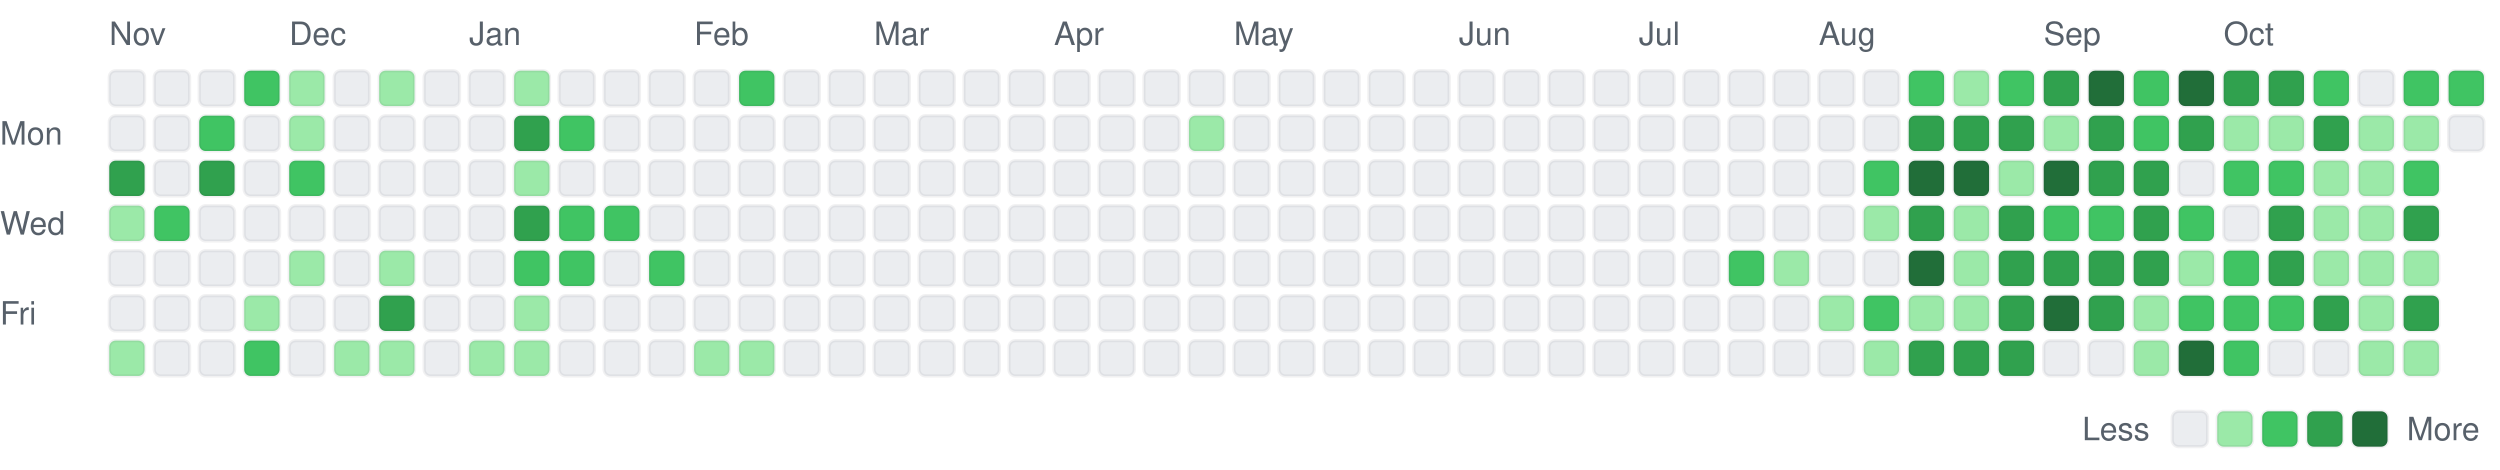
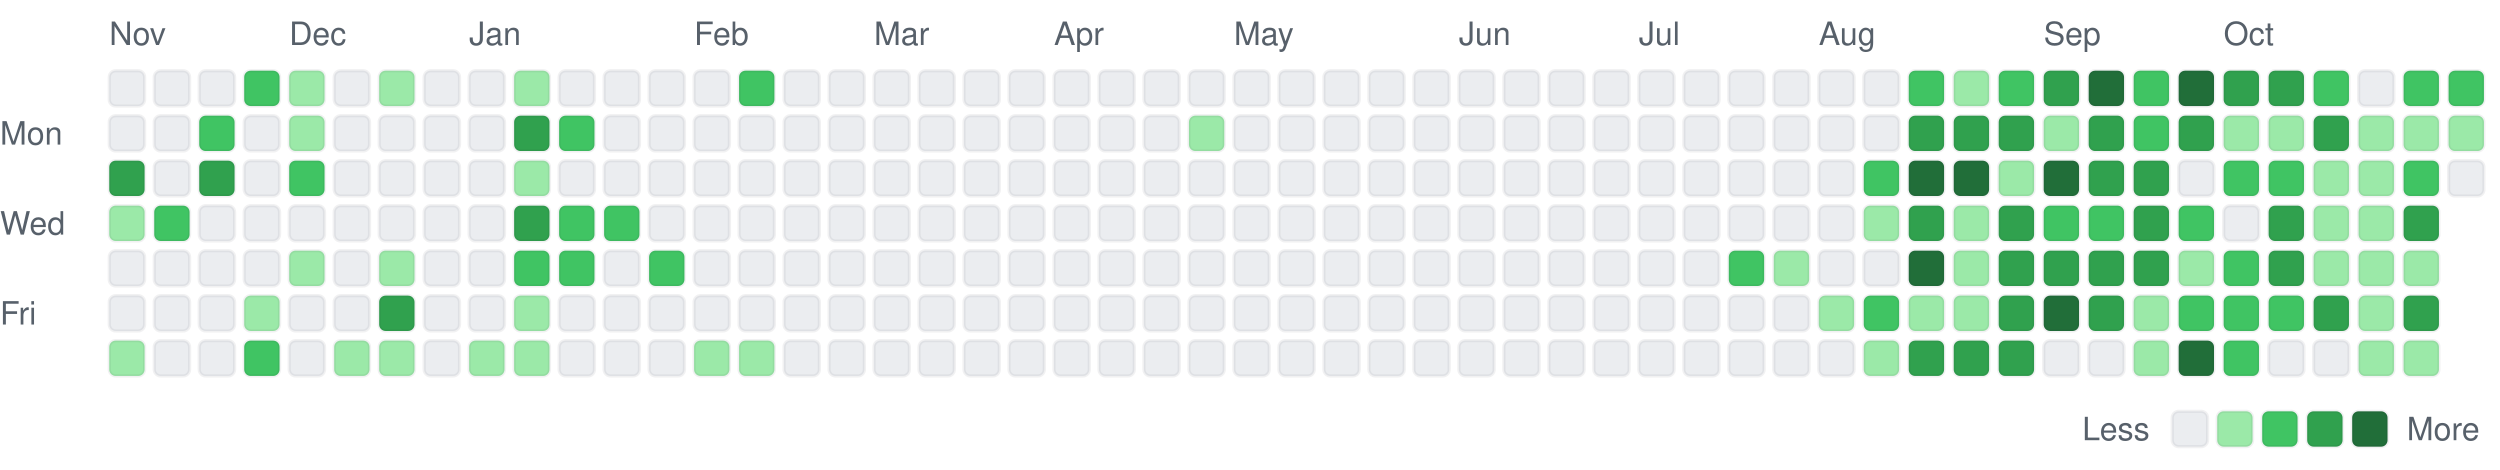
<svg xmlns="http://www.w3.org/2000/svg" width="778" height="146" viewBox="0 0 778 146" role="img" aria-label="LeetCode submissions per day, last 53 weeks">
  <style>text{font:10px -apple-system, Segoe UI, Helvetica, Arial, sans-serif;fill:#57606a}rect{rx:2px;ry:2px;stroke:rgba(27,31,35,.06);stroke-width:1px}.l0{fill:#ebedf0}.l1{fill:#9be9a8}.l2{fill:#40c463}.l3{fill:#30a14e}.l4{fill:#216e39}@media (prefers-color-scheme:dark){text{fill:#8b949e}rect{stroke:rgba(255,255,255,.05)}.l0{fill:#161b22}.l1{fill:#0e4429}.l2{fill:#006d32}.l3{fill:#26a641}.l4{fill:#39d353}}</style>
  <text x="34" y="14">Nov</text>
  <rect class="l0" x="34" y="22" width="11" height="11" />
  <rect class="l0" x="34" y="36" width="11" height="11" />
  <rect class="l3" x="34" y="50" width="11" height="11" />
  <rect class="l1" x="34" y="64" width="11" height="11" />
  <rect class="l0" x="34" y="78" width="11" height="11" />
  <rect class="l0" x="34" y="92" width="11" height="11" />
  <rect class="l1" x="34" y="106" width="11" height="11" />
  <rect class="l0" x="48" y="22" width="11" height="11" />
  <rect class="l0" x="48" y="36" width="11" height="11" />
  <rect class="l0" x="48" y="50" width="11" height="11" />
  <rect class="l2" x="48" y="64" width="11" height="11" />
  <rect class="l0" x="48" y="78" width="11" height="11" />
  <rect class="l0" x="48" y="92" width="11" height="11" />
  <rect class="l0" x="48" y="106" width="11" height="11" />
  <rect class="l0" x="62" y="22" width="11" height="11" />
  <rect class="l2" x="62" y="36" width="11" height="11" />
  <rect class="l3" x="62" y="50" width="11" height="11" />
  <rect class="l0" x="62" y="64" width="11" height="11" />
  <rect class="l0" x="62" y="78" width="11" height="11" />
  <rect class="l0" x="62" y="92" width="11" height="11" />
  <rect class="l0" x="62" y="106" width="11" height="11" />
  <rect class="l2" x="76" y="22" width="11" height="11" />
  <rect class="l0" x="76" y="36" width="11" height="11" />
  <rect class="l0" x="76" y="50" width="11" height="11" />
  <rect class="l0" x="76" y="64" width="11" height="11" />
  <rect class="l0" x="76" y="78" width="11" height="11" />
  <rect class="l1" x="76" y="92" width="11" height="11" />
  <rect class="l2" x="76" y="106" width="11" height="11" />
  <text x="90" y="14">Dec</text>
  <rect class="l1" x="90" y="22" width="11" height="11" />
  <rect class="l1" x="90" y="36" width="11" height="11" />
  <rect class="l2" x="90" y="50" width="11" height="11" />
  <rect class="l0" x="90" y="64" width="11" height="11" />
  <rect class="l1" x="90" y="78" width="11" height="11" />
  <rect class="l0" x="90" y="92" width="11" height="11" />
  <rect class="l0" x="90" y="106" width="11" height="11" />
  <rect class="l0" x="104" y="22" width="11" height="11" />
  <rect class="l0" x="104" y="36" width="11" height="11" />
  <rect class="l0" x="104" y="50" width="11" height="11" />
  <rect class="l0" x="104" y="64" width="11" height="11" />
  <rect class="l0" x="104" y="78" width="11" height="11" />
  <rect class="l0" x="104" y="92" width="11" height="11" />
  <rect class="l1" x="104" y="106" width="11" height="11" />
  <rect class="l1" x="118" y="22" width="11" height="11" />
  <rect class="l0" x="118" y="36" width="11" height="11" />
  <rect class="l0" x="118" y="50" width="11" height="11" />
  <rect class="l0" x="118" y="64" width="11" height="11" />
  <rect class="l1" x="118" y="78" width="11" height="11" />
  <rect class="l3" x="118" y="92" width="11" height="11" />
  <rect class="l1" x="118" y="106" width="11" height="11" />
  <rect class="l0" x="132" y="22" width="11" height="11" />
  <rect class="l0" x="132" y="36" width="11" height="11" />
  <rect class="l0" x="132" y="50" width="11" height="11" />
  <rect class="l0" x="132" y="64" width="11" height="11" />
  <rect class="l0" x="132" y="78" width="11" height="11" />
  <rect class="l0" x="132" y="92" width="11" height="11" />
  <rect class="l0" x="132" y="106" width="11" height="11" />
  <text x="146" y="14">Jan</text>
  <rect class="l0" x="146" y="22" width="11" height="11" />
  <rect class="l0" x="146" y="36" width="11" height="11" />
  <rect class="l0" x="146" y="50" width="11" height="11" />
  <rect class="l0" x="146" y="64" width="11" height="11" />
  <rect class="l0" x="146" y="78" width="11" height="11" />
  <rect class="l0" x="146" y="92" width="11" height="11" />
  <rect class="l1" x="146" y="106" width="11" height="11" />
  <rect class="l1" x="160" y="22" width="11" height="11" />
  <rect class="l3" x="160" y="36" width="11" height="11" />
  <rect class="l1" x="160" y="50" width="11" height="11" />
  <rect class="l3" x="160" y="64" width="11" height="11" />
  <rect class="l2" x="160" y="78" width="11" height="11" />
  <rect class="l1" x="160" y="92" width="11" height="11" />
  <rect class="l1" x="160" y="106" width="11" height="11" />
  <rect class="l0" x="174" y="22" width="11" height="11" />
  <rect class="l2" x="174" y="36" width="11" height="11" />
  <rect class="l0" x="174" y="50" width="11" height="11" />
  <rect class="l2" x="174" y="64" width="11" height="11" />
  <rect class="l2" x="174" y="78" width="11" height="11" />
  <rect class="l0" x="174" y="92" width="11" height="11" />
  <rect class="l0" x="174" y="106" width="11" height="11" />
  <rect class="l0" x="188" y="22" width="11" height="11" />
  <rect class="l0" x="188" y="36" width="11" height="11" />
  <rect class="l0" x="188" y="50" width="11" height="11" />
  <rect class="l2" x="188" y="64" width="11" height="11" />
  <rect class="l0" x="188" y="78" width="11" height="11" />
  <rect class="l0" x="188" y="92" width="11" height="11" />
  <rect class="l0" x="188" y="106" width="11" height="11" />
  <rect class="l0" x="202" y="22" width="11" height="11" />
  <rect class="l0" x="202" y="36" width="11" height="11" />
  <rect class="l0" x="202" y="50" width="11" height="11" />
  <rect class="l0" x="202" y="64" width="11" height="11" />
  <rect class="l2" x="202" y="78" width="11" height="11" />
  <rect class="l0" x="202" y="92" width="11" height="11" />
  <rect class="l0" x="202" y="106" width="11" height="11" />
  <text x="216" y="14">Feb</text>
  <rect class="l0" x="216" y="22" width="11" height="11" />
  <rect class="l0" x="216" y="36" width="11" height="11" />
  <rect class="l0" x="216" y="50" width="11" height="11" />
  <rect class="l0" x="216" y="64" width="11" height="11" />
  <rect class="l0" x="216" y="78" width="11" height="11" />
  <rect class="l0" x="216" y="92" width="11" height="11" />
  <rect class="l1" x="216" y="106" width="11" height="11" />
  <rect class="l2" x="230" y="22" width="11" height="11" />
  <rect class="l0" x="230" y="36" width="11" height="11" />
  <rect class="l0" x="230" y="50" width="11" height="11" />
  <rect class="l0" x="230" y="64" width="11" height="11" />
  <rect class="l0" x="230" y="78" width="11" height="11" />
  <rect class="l0" x="230" y="92" width="11" height="11" />
  <rect class="l1" x="230" y="106" width="11" height="11" />
  <rect class="l0" x="244" y="22" width="11" height="11" />
  <rect class="l0" x="244" y="36" width="11" height="11" />
  <rect class="l0" x="244" y="50" width="11" height="11" />
  <rect class="l0" x="244" y="64" width="11" height="11" />
  <rect class="l0" x="244" y="78" width="11" height="11" />
  <rect class="l0" x="244" y="92" width="11" height="11" />
  <rect class="l0" x="244" y="106" width="11" height="11" />
  <rect class="l0" x="258" y="22" width="11" height="11" />
  <rect class="l0" x="258" y="36" width="11" height="11" />
  <rect class="l0" x="258" y="50" width="11" height="11" />
  <rect class="l0" x="258" y="64" width="11" height="11" />
  <rect class="l0" x="258" y="78" width="11" height="11" />
  <rect class="l0" x="258" y="92" width="11" height="11" />
  <rect class="l0" x="258" y="106" width="11" height="11" />
  <text x="272" y="14">Mar</text>
  <rect class="l0" x="272" y="22" width="11" height="11" />
  <rect class="l0" x="272" y="36" width="11" height="11" />
  <rect class="l0" x="272" y="50" width="11" height="11" />
  <rect class="l0" x="272" y="64" width="11" height="11" />
  <rect class="l0" x="272" y="78" width="11" height="11" />
  <rect class="l0" x="272" y="92" width="11" height="11" />
  <rect class="l0" x="272" y="106" width="11" height="11" />
  <rect class="l0" x="286" y="22" width="11" height="11" />
  <rect class="l0" x="286" y="36" width="11" height="11" />
  <rect class="l0" x="286" y="50" width="11" height="11" />
  <rect class="l0" x="286" y="64" width="11" height="11" />
  <rect class="l0" x="286" y="78" width="11" height="11" />
  <rect class="l0" x="286" y="92" width="11" height="11" />
  <rect class="l0" x="286" y="106" width="11" height="11" />
  <rect class="l0" x="300" y="22" width="11" height="11" />
  <rect class="l0" x="300" y="36" width="11" height="11" />
  <rect class="l0" x="300" y="50" width="11" height="11" />
  <rect class="l0" x="300" y="64" width="11" height="11" />
  <rect class="l0" x="300" y="78" width="11" height="11" />
  <rect class="l0" x="300" y="92" width="11" height="11" />
  <rect class="l0" x="300" y="106" width="11" height="11" />
  <rect class="l0" x="314" y="22" width="11" height="11" />
  <rect class="l0" x="314" y="36" width="11" height="11" />
  <rect class="l0" x="314" y="50" width="11" height="11" />
  <rect class="l0" x="314" y="64" width="11" height="11" />
  <rect class="l0" x="314" y="78" width="11" height="11" />
  <rect class="l0" x="314" y="92" width="11" height="11" />
  <rect class="l0" x="314" y="106" width="11" height="11" />
  <text x="328" y="14">Apr</text>
  <rect class="l0" x="328" y="22" width="11" height="11" />
  <rect class="l0" x="328" y="36" width="11" height="11" />
  <rect class="l0" x="328" y="50" width="11" height="11" />
  <rect class="l0" x="328" y="64" width="11" height="11" />
  <rect class="l0" x="328" y="78" width="11" height="11" />
  <rect class="l0" x="328" y="92" width="11" height="11" />
  <rect class="l0" x="328" y="106" width="11" height="11" />
  <rect class="l0" x="342" y="22" width="11" height="11" />
  <rect class="l0" x="342" y="36" width="11" height="11" />
  <rect class="l0" x="342" y="50" width="11" height="11" />
  <rect class="l0" x="342" y="64" width="11" height="11" />
  <rect class="l0" x="342" y="78" width="11" height="11" />
  <rect class="l0" x="342" y="92" width="11" height="11" />
  <rect class="l0" x="342" y="106" width="11" height="11" />
  <rect class="l0" x="356" y="22" width="11" height="11" />
  <rect class="l0" x="356" y="36" width="11" height="11" />
  <rect class="l0" x="356" y="50" width="11" height="11" />
  <rect class="l0" x="356" y="64" width="11" height="11" />
  <rect class="l0" x="356" y="78" width="11" height="11" />
  <rect class="l0" x="356" y="92" width="11" height="11" />
  <rect class="l0" x="356" y="106" width="11" height="11" />
  <rect class="l0" x="370" y="22" width="11" height="11" />
  <rect class="l1" x="370" y="36" width="11" height="11" />
  <rect class="l0" x="370" y="50" width="11" height="11" />
  <rect class="l0" x="370" y="64" width="11" height="11" />
  <rect class="l0" x="370" y="78" width="11" height="11" />
  <rect class="l0" x="370" y="92" width="11" height="11" />
  <rect class="l0" x="370" y="106" width="11" height="11" />
  <text x="384" y="14">May</text>
  <rect class="l0" x="384" y="22" width="11" height="11" />
  <rect class="l0" x="384" y="36" width="11" height="11" />
  <rect class="l0" x="384" y="50" width="11" height="11" />
  <rect class="l0" x="384" y="64" width="11" height="11" />
  <rect class="l0" x="384" y="78" width="11" height="11" />
  <rect class="l0" x="384" y="92" width="11" height="11" />
  <rect class="l0" x="384" y="106" width="11" height="11" />
  <rect class="l0" x="398" y="22" width="11" height="11" />
  <rect class="l0" x="398" y="36" width="11" height="11" />
  <rect class="l0" x="398" y="50" width="11" height="11" />
  <rect class="l0" x="398" y="64" width="11" height="11" />
  <rect class="l0" x="398" y="78" width="11" height="11" />
  <rect class="l0" x="398" y="92" width="11" height="11" />
  <rect class="l0" x="398" y="106" width="11" height="11" />
  <rect class="l0" x="412" y="22" width="11" height="11" />
  <rect class="l0" x="412" y="36" width="11" height="11" />
  <rect class="l0" x="412" y="50" width="11" height="11" />
  <rect class="l0" x="412" y="64" width="11" height="11" />
  <rect class="l0" x="412" y="78" width="11" height="11" />
  <rect class="l0" x="412" y="92" width="11" height="11" />
  <rect class="l0" x="412" y="106" width="11" height="11" />
  <rect class="l0" x="426" y="22" width="11" height="11" />
  <rect class="l0" x="426" y="36" width="11" height="11" />
  <rect class="l0" x="426" y="50" width="11" height="11" />
  <rect class="l0" x="426" y="64" width="11" height="11" />
  <rect class="l0" x="426" y="78" width="11" height="11" />
  <rect class="l0" x="426" y="92" width="11" height="11" />
  <rect class="l0" x="426" y="106" width="11" height="11" />
  <rect class="l0" x="440" y="22" width="11" height="11" />
  <rect class="l0" x="440" y="36" width="11" height="11" />
  <rect class="l0" x="440" y="50" width="11" height="11" />
  <rect class="l0" x="440" y="64" width="11" height="11" />
  <rect class="l0" x="440" y="78" width="11" height="11" />
  <rect class="l0" x="440" y="92" width="11" height="11" />
  <rect class="l0" x="440" y="106" width="11" height="11" />
  <text x="454" y="14">Jun</text>
  <rect class="l0" x="454" y="22" width="11" height="11" />
  <rect class="l0" x="454" y="36" width="11" height="11" />
  <rect class="l0" x="454" y="50" width="11" height="11" />
  <rect class="l0" x="454" y="64" width="11" height="11" />
  <rect class="l0" x="454" y="78" width="11" height="11" />
  <rect class="l0" x="454" y="92" width="11" height="11" />
  <rect class="l0" x="454" y="106" width="11" height="11" />
  <rect class="l0" x="468" y="22" width="11" height="11" />
  <rect class="l0" x="468" y="36" width="11" height="11" />
  <rect class="l0" x="468" y="50" width="11" height="11" />
  <rect class="l0" x="468" y="64" width="11" height="11" />
  <rect class="l0" x="468" y="78" width="11" height="11" />
  <rect class="l0" x="468" y="92" width="11" height="11" />
  <rect class="l0" x="468" y="106" width="11" height="11" />
  <rect class="l0" x="482" y="22" width="11" height="11" />
  <rect class="l0" x="482" y="36" width="11" height="11" />
  <rect class="l0" x="482" y="50" width="11" height="11" />
  <rect class="l0" x="482" y="64" width="11" height="11" />
  <rect class="l0" x="482" y="78" width="11" height="11" />
  <rect class="l0" x="482" y="92" width="11" height="11" />
  <rect class="l0" x="482" y="106" width="11" height="11" />
  <rect class="l0" x="496" y="22" width="11" height="11" />
  <rect class="l0" x="496" y="36" width="11" height="11" />
  <rect class="l0" x="496" y="50" width="11" height="11" />
  <rect class="l0" x="496" y="64" width="11" height="11" />
  <rect class="l0" x="496" y="78" width="11" height="11" />
  <rect class="l0" x="496" y="92" width="11" height="11" />
  <rect class="l0" x="496" y="106" width="11" height="11" />
  <text x="510" y="14">Jul</text>
  <rect class="l0" x="510" y="22" width="11" height="11" />
  <rect class="l0" x="510" y="36" width="11" height="11" />
  <rect class="l0" x="510" y="50" width="11" height="11" />
  <rect class="l0" x="510" y="64" width="11" height="11" />
  <rect class="l0" x="510" y="78" width="11" height="11" />
  <rect class="l0" x="510" y="92" width="11" height="11" />
  <rect class="l0" x="510" y="106" width="11" height="11" />
  <rect class="l0" x="524" y="22" width="11" height="11" />
  <rect class="l0" x="524" y="36" width="11" height="11" />
  <rect class="l0" x="524" y="50" width="11" height="11" />
  <rect class="l0" x="524" y="64" width="11" height="11" />
  <rect class="l0" x="524" y="78" width="11" height="11" />
  <rect class="l0" x="524" y="92" width="11" height="11" />
  <rect class="l0" x="524" y="106" width="11" height="11" />
  <rect class="l0" x="538" y="22" width="11" height="11" />
  <rect class="l0" x="538" y="36" width="11" height="11" />
  <rect class="l0" x="538" y="50" width="11" height="11" />
  <rect class="l0" x="538" y="64" width="11" height="11" />
  <rect class="l2" x="538" y="78" width="11" height="11" />
  <rect class="l0" x="538" y="92" width="11" height="11" />
  <rect class="l0" x="538" y="106" width="11" height="11" />
  <rect class="l0" x="552" y="22" width="11" height="11" />
  <rect class="l0" x="552" y="36" width="11" height="11" />
  <rect class="l0" x="552" y="50" width="11" height="11" />
  <rect class="l0" x="552" y="64" width="11" height="11" />
  <rect class="l1" x="552" y="78" width="11" height="11" />
  <rect class="l0" x="552" y="92" width="11" height="11" />
  <rect class="l0" x="552" y="106" width="11" height="11" />
  <text x="566" y="14">Aug</text>
  <rect class="l0" x="566" y="22" width="11" height="11" />
  <rect class="l0" x="566" y="36" width="11" height="11" />
  <rect class="l0" x="566" y="50" width="11" height="11" />
  <rect class="l0" x="566" y="64" width="11" height="11" />
  <rect class="l0" x="566" y="78" width="11" height="11" />
  <rect class="l1" x="566" y="92" width="11" height="11" />
  <rect class="l0" x="566" y="106" width="11" height="11" />
  <rect class="l0" x="580" y="22" width="11" height="11" />
  <rect class="l0" x="580" y="36" width="11" height="11" />
  <rect class="l2" x="580" y="50" width="11" height="11" />
  <rect class="l1" x="580" y="64" width="11" height="11" />
  <rect class="l0" x="580" y="78" width="11" height="11" />
  <rect class="l2" x="580" y="92" width="11" height="11" />
  <rect class="l1" x="580" y="106" width="11" height="11" />
  <rect class="l2" x="594" y="22" width="11" height="11" />
  <rect class="l3" x="594" y="36" width="11" height="11" />
  <rect class="l4" x="594" y="50" width="11" height="11" />
  <rect class="l3" x="594" y="64" width="11" height="11" />
  <rect class="l4" x="594" y="78" width="11" height="11" />
  <rect class="l1" x="594" y="92" width="11" height="11" />
  <rect class="l3" x="594" y="106" width="11" height="11" />
  <rect class="l1" x="608" y="22" width="11" height="11" />
  <rect class="l3" x="608" y="36" width="11" height="11" />
  <rect class="l4" x="608" y="50" width="11" height="11" />
  <rect class="l1" x="608" y="64" width="11" height="11" />
  <rect class="l1" x="608" y="78" width="11" height="11" />
  <rect class="l1" x="608" y="92" width="11" height="11" />
  <rect class="l3" x="608" y="106" width="11" height="11" />
  <rect class="l2" x="622" y="22" width="11" height="11" />
  <rect class="l3" x="622" y="36" width="11" height="11" />
  <rect class="l1" x="622" y="50" width="11" height="11" />
  <rect class="l3" x="622" y="64" width="11" height="11" />
  <rect class="l3" x="622" y="78" width="11" height="11" />
  <rect class="l3" x="622" y="92" width="11" height="11" />
  <rect class="l3" x="622" y="106" width="11" height="11" />
  <text x="636" y="14">Sep</text>
  <rect class="l3" x="636" y="22" width="11" height="11" />
  <rect class="l1" x="636" y="36" width="11" height="11" />
  <rect class="l4" x="636" y="50" width="11" height="11" />
  <rect class="l2" x="636" y="64" width="11" height="11" />
  <rect class="l3" x="636" y="78" width="11" height="11" />
  <rect class="l4" x="636" y="92" width="11" height="11" />
  <rect class="l0" x="636" y="106" width="11" height="11" />
  <rect class="l4" x="650" y="22" width="11" height="11" />
  <rect class="l3" x="650" y="36" width="11" height="11" />
  <rect class="l3" x="650" y="50" width="11" height="11" />
  <rect class="l2" x="650" y="64" width="11" height="11" />
  <rect class="l3" x="650" y="78" width="11" height="11" />
  <rect class="l3" x="650" y="92" width="11" height="11" />
  <rect class="l0" x="650" y="106" width="11" height="11" />
  <rect class="l2" x="664" y="22" width="11" height="11" />
  <rect class="l2" x="664" y="36" width="11" height="11" />
  <rect class="l3" x="664" y="50" width="11" height="11" />
  <rect class="l3" x="664" y="64" width="11" height="11" />
  <rect class="l3" x="664" y="78" width="11" height="11" />
  <rect class="l1" x="664" y="92" width="11" height="11" />
  <rect class="l1" x="664" y="106" width="11" height="11" />
  <rect class="l4" x="678" y="22" width="11" height="11" />
  <rect class="l3" x="678" y="36" width="11" height="11" />
  <rect class="l0" x="678" y="50" width="11" height="11" />
  <rect class="l2" x="678" y="64" width="11" height="11" />
  <rect class="l1" x="678" y="78" width="11" height="11" />
  <rect class="l2" x="678" y="92" width="11" height="11" />
  <rect class="l4" x="678" y="106" width="11" height="11" />
  <text x="692" y="14">Oct</text>
  <rect class="l3" x="692" y="22" width="11" height="11" />
  <rect class="l1" x="692" y="36" width="11" height="11" />
  <rect class="l2" x="692" y="50" width="11" height="11" />
  <rect class="l0" x="692" y="64" width="11" height="11" />
  <rect class="l2" x="692" y="78" width="11" height="11" />
  <rect class="l2" x="692" y="92" width="11" height="11" />
  <rect class="l2" x="692" y="106" width="11" height="11" />
  <rect class="l3" x="706" y="22" width="11" height="11" />
  <rect class="l1" x="706" y="36" width="11" height="11" />
  <rect class="l2" x="706" y="50" width="11" height="11" />
  <rect class="l3" x="706" y="64" width="11" height="11" />
  <rect class="l3" x="706" y="78" width="11" height="11" />
  <rect class="l2" x="706" y="92" width="11" height="11" />
  <rect class="l0" x="706" y="106" width="11" height="11" />
  <rect class="l2" x="720" y="22" width="11" height="11" />
  <rect class="l3" x="720" y="36" width="11" height="11" />
  <rect class="l1" x="720" y="50" width="11" height="11" />
  <rect class="l1" x="720" y="64" width="11" height="11" />
  <rect class="l1" x="720" y="78" width="11" height="11" />
  <rect class="l3" x="720" y="92" width="11" height="11" />
  <rect class="l0" x="720" y="106" width="11" height="11" />
  <rect class="l0" x="734" y="22" width="11" height="11" />
  <rect class="l1" x="734" y="36" width="11" height="11" />
  <rect class="l1" x="734" y="50" width="11" height="11" />
  <rect class="l1" x="734" y="64" width="11" height="11" />
  <rect class="l1" x="734" y="78" width="11" height="11" />
  <rect class="l1" x="734" y="92" width="11" height="11" />
  <rect class="l1" x="734" y="106" width="11" height="11" />
  <rect class="l2" x="748" y="22" width="11" height="11" />
  <rect class="l1" x="748" y="36" width="11" height="11" />
  <rect class="l2" x="748" y="50" width="11" height="11" />
  <rect class="l3" x="748" y="64" width="11" height="11" />
  <rect class="l1" x="748" y="78" width="11" height="11" />
  <rect class="l3" x="748" y="92" width="11" height="11" />
  <rect class="l1" x="748" y="106" width="11" height="11" />
  <rect class="l2" x="762" y="22" width="11" height="11" />
-   <rect class="l0" x="762" y="36" width="11" height="11" />
+   <rect class="l1" x="762" y="36" width="11" height="11" />
+   <rect class="l0" x="762" y="50" width="11" height="11" />
  <text x="0" y="45">Mon</text>
  <text x="0" y="73">Wed</text>
  <text x="0" y="101">Fri</text>
  <text x="648" y="137">Less</text>
  <rect class="l0" x="676" y="128" width="11" height="11" />
  <rect class="l1" x="690" y="128" width="11" height="11" />
  <rect class="l2" x="704" y="128" width="11" height="11" />
  <rect class="l3" x="718" y="128" width="11" height="11" />
  <rect class="l4" x="732" y="128" width="11" height="11" />
  <text x="749" y="137">More</text>
</svg>
